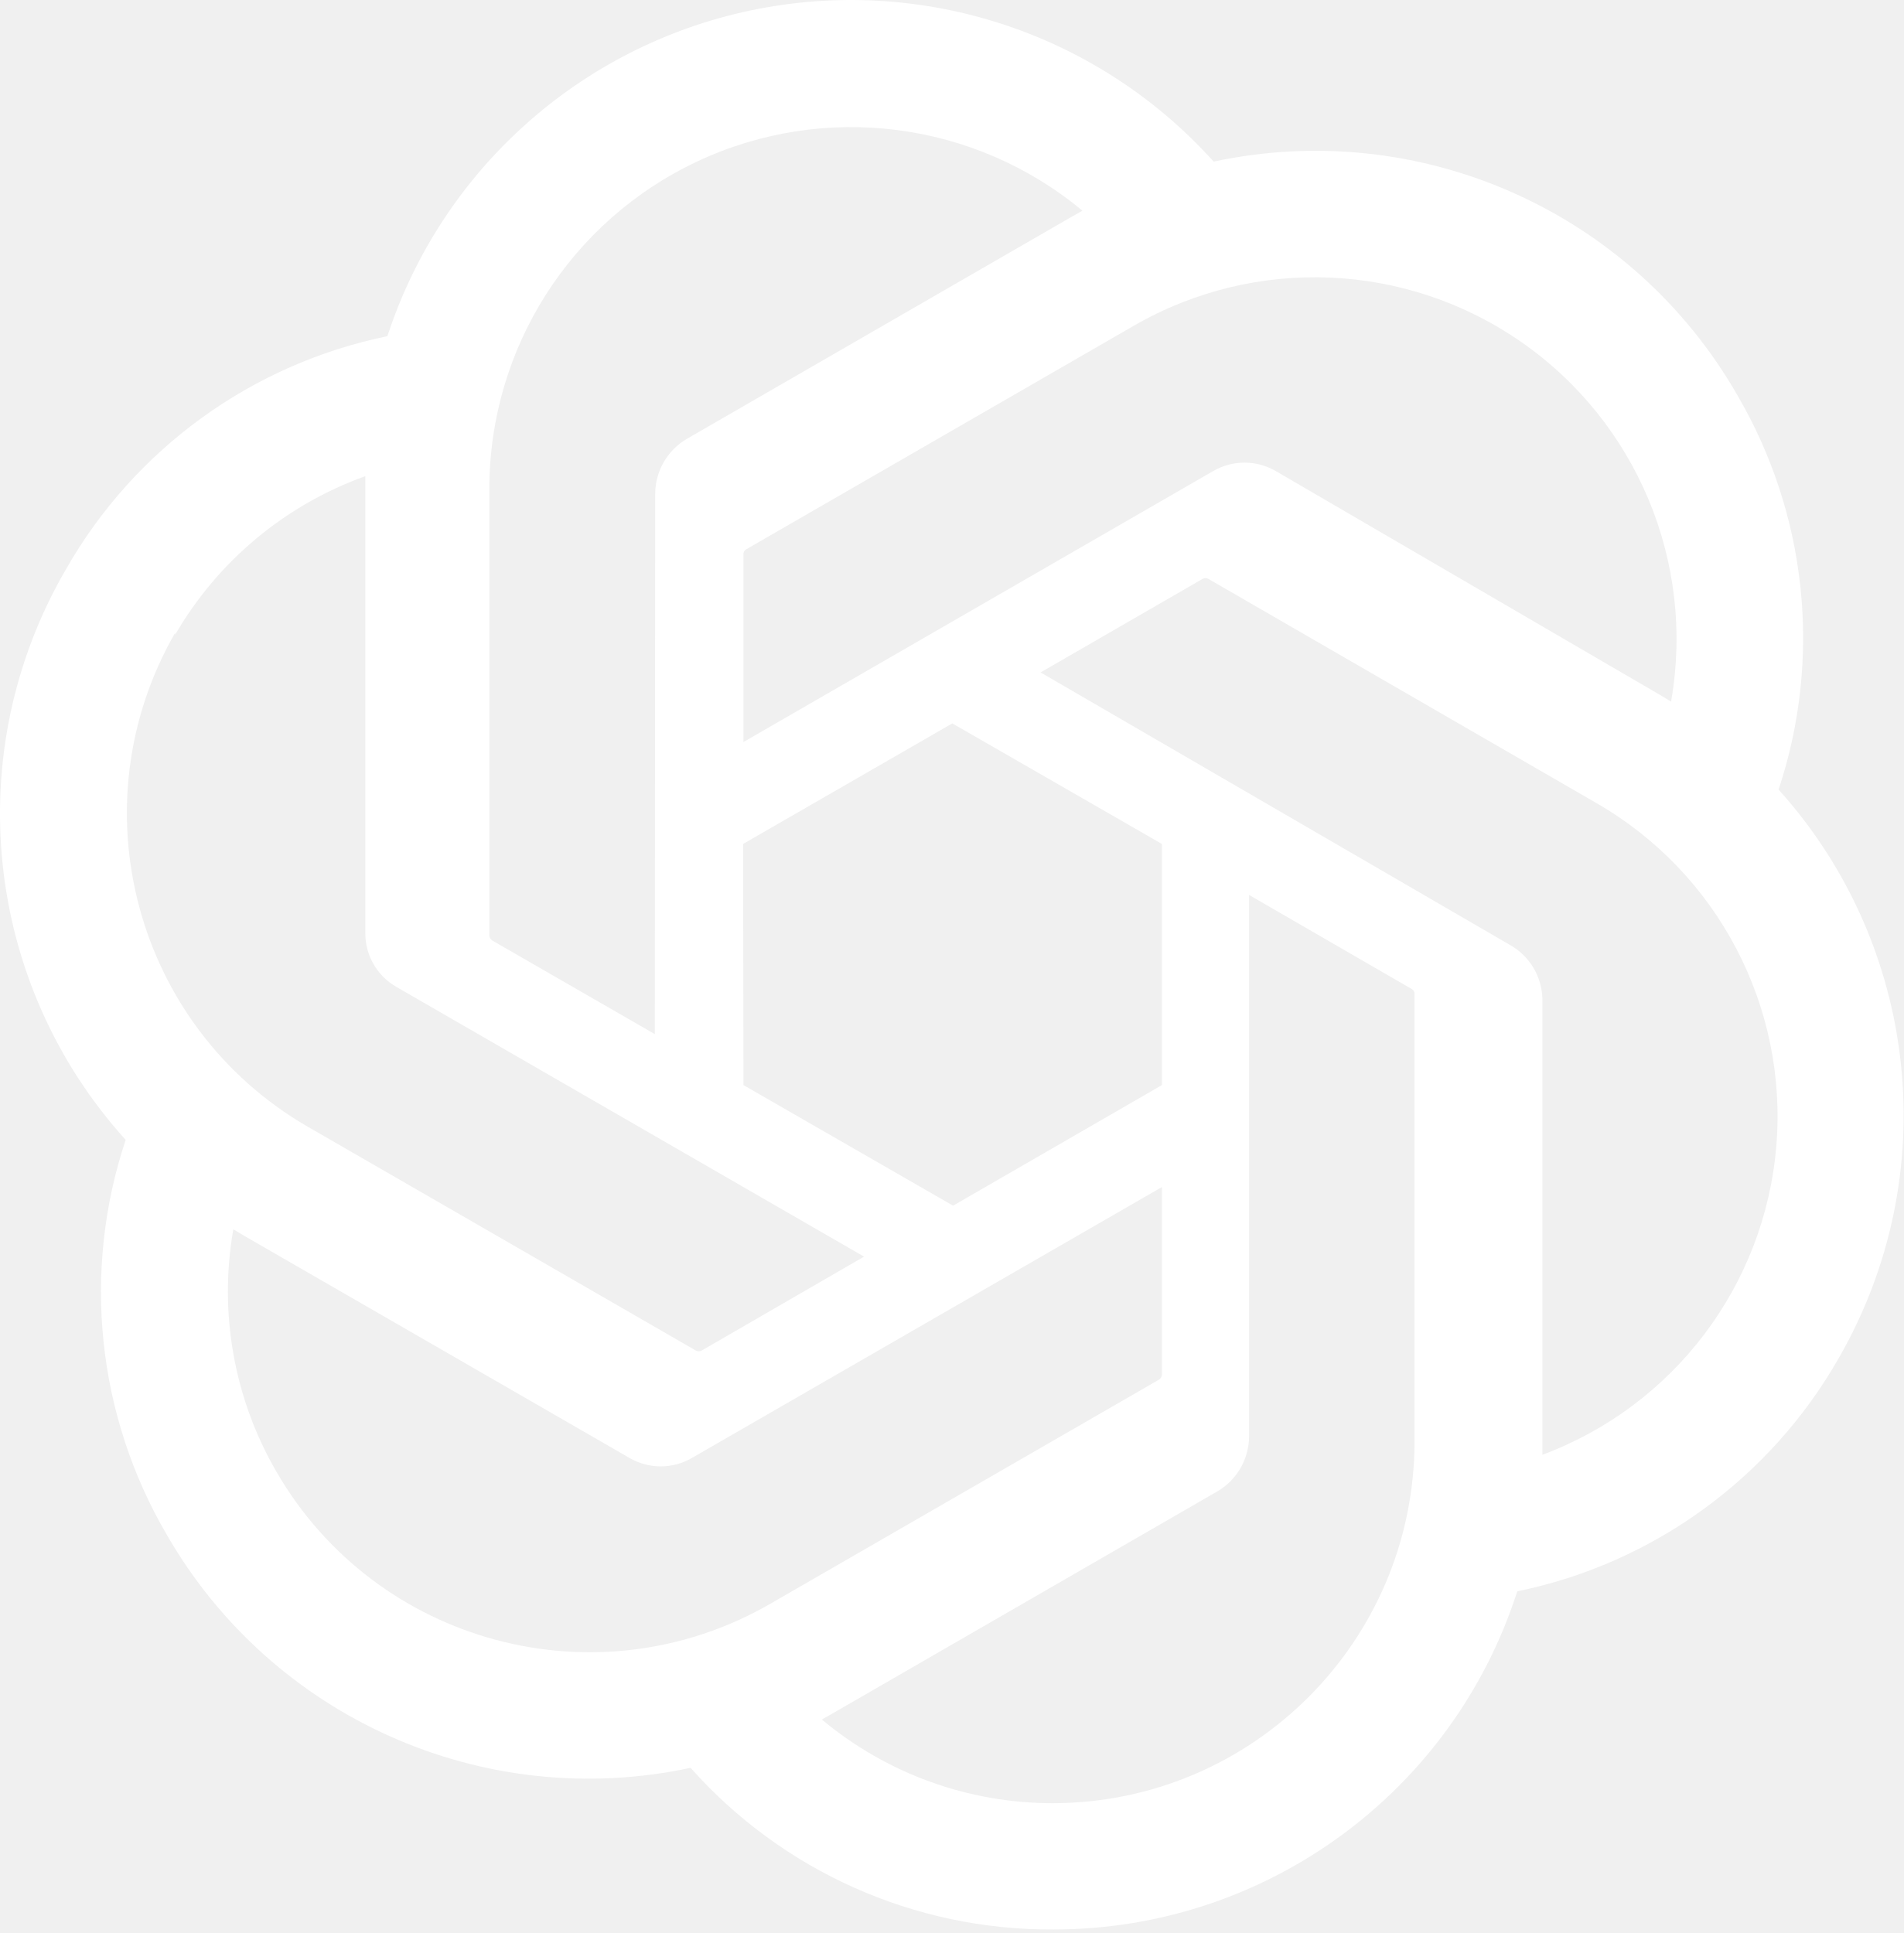
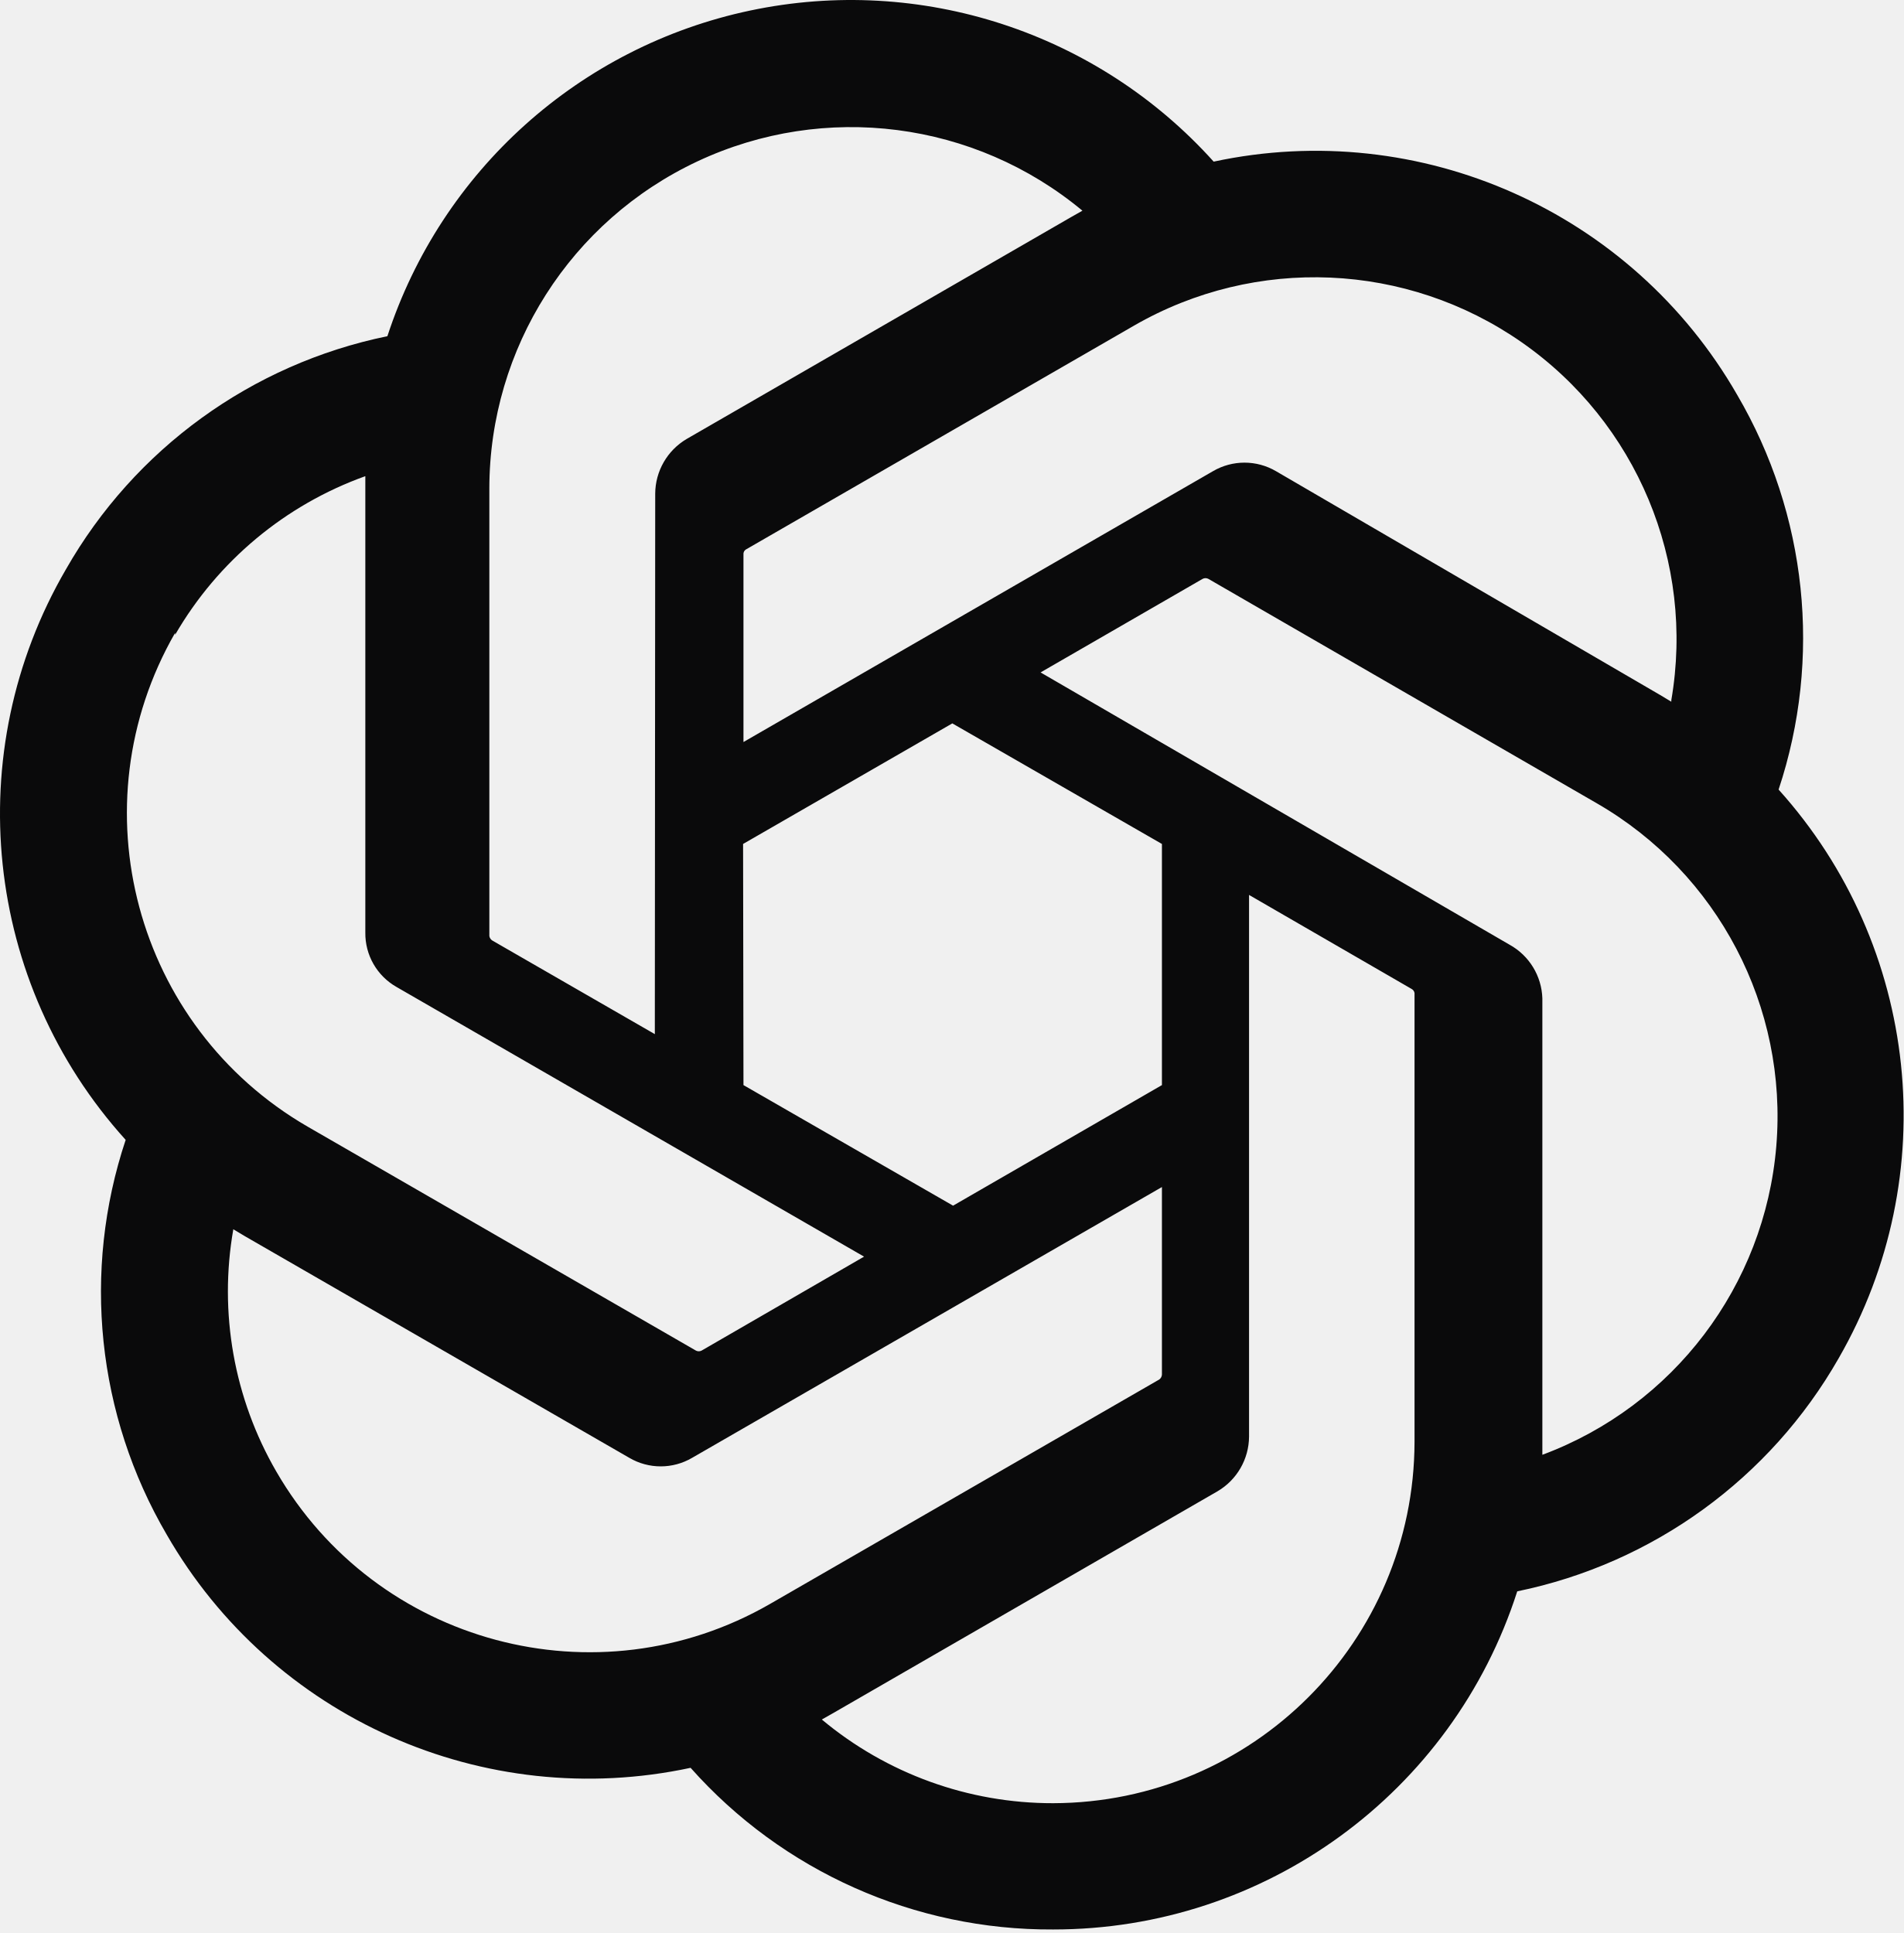
<svg xmlns="http://www.w3.org/2000/svg" width="256" height="260" preserveAspectRatio="xMidYMid" viewBox="0 0 256 260">
-   <path fill="#fff" d="M239.184 106.203a64.716 64.716 0 0 0-5.576-53.103C219.452 28.459 191 15.784 163.213 21.74A65.586 65.586 0 0 0 52.096 45.22a64.716 64.716 0 0 0-43.23 31.36c-14.31 24.602-11.061 55.634 8.033 76.74a64.665 64.665 0 0 0 5.525 53.102c14.174 24.65 42.644 37.324 70.446 31.36a64.72 64.72 0 0 0 48.754 21.744c28.481.025 53.714-18.361 62.414-45.481a64.767 64.767 0 0 0 43.229-31.36c14.137-24.558 10.875-55.423-8.083-76.483Zm-97.56 136.338a48.397 48.397 0 0 1-31.105-11.255l1.535-.87 51.67-29.825a8.595 8.595 0 0 0 4.247-7.367v-72.85l21.845 12.636c.218.111.37.32.409.563v60.367c-.056 26.818-21.783 48.545-48.601 48.601Zm-104.466-44.61a48.345 48.345 0 0 1-5.781-32.589l1.534.921 51.722 29.826a8.339 8.339 0 0 0 8.441 0l63.181-36.425v25.221a.87.87 0 0 1-.358.665l-52.335 30.184c-23.257 13.398-52.97 5.431-66.404-17.803ZM23.549 85.38a48.499 48.499 0 0 1 25.58-21.333v61.39a8.288 8.288 0 0 0 4.195 7.316l62.874 36.272-21.845 12.636a.819.819 0 0 1-.767 0L41.353 151.53c-23.211-13.454-31.171-43.144-17.804-66.405v.256Zm179.466 41.695-63.08-36.63L161.73 77.86a.819.819 0 0 1 .768 0l52.233 30.184a48.6 48.6 0 0 1-7.316 87.635v-61.391a8.544 8.544 0 0 0-4.4-7.213Zm21.742-32.69-1.535-.922-51.619-30.081a8.39 8.39 0 0 0-8.492 0L99.98 99.808V74.587a.716.716 0 0 1 .307-.665l52.233-30.133a48.652 48.652 0 0 1 72.236 50.391v.205ZM88.061 139.097l-21.845-12.585a.87.87 0 0 1-.41-.614V65.685a48.652 48.652 0 0 1 79.757-37.346l-1.535.87-51.67 29.825a8.595 8.595 0 0 0-4.246 7.367l-.051 72.697Zm11.868-25.58 28.138-16.217 28.188 16.218v32.434l-28.086 16.218-28.188-16.218-.052-32.434Z" />
+   <path fill="#0a0a0b" d="M239.184 106.203a64.716 64.716 0 0 0-5.576-53.103C219.452 28.459 191 15.784 163.213 21.74A65.586 65.586 0 0 0 52.096 45.22a64.716 64.716 0 0 0-43.23 31.36c-14.31 24.602-11.061 55.634 8.033 76.74a64.665 64.665 0 0 0 5.525 53.102c14.174 24.65 42.644 37.324 70.446 31.36a64.72 64.72 0 0 0 48.754 21.744c28.481.025 53.714-18.361 62.414-45.481a64.767 64.767 0 0 0 43.229-31.36c14.137-24.558 10.875-55.423-8.083-76.483Zm-97.56 136.338a48.397 48.397 0 0 1-31.105-11.255l1.535-.87 51.67-29.825a8.595 8.595 0 0 0 4.247-7.367v-72.85l21.845 12.636c.218.111.37.32.409.563v60.367c-.056 26.818-21.783 48.545-48.601 48.601Zm-104.466-44.61a48.345 48.345 0 0 1-5.781-32.589l1.534.921 51.722 29.826a8.339 8.339 0 0 0 8.441 0l63.181-36.425v25.221a.87.87 0 0 1-.358.665l-52.335 30.184c-23.257 13.398-52.97 5.431-66.404-17.803ZM23.549 85.38a48.499 48.499 0 0 1 25.58-21.333v61.39a8.288 8.288 0 0 0 4.195 7.316l62.874 36.272-21.845 12.636a.819.819 0 0 1-.767 0L41.353 151.53c-23.211-13.454-31.171-43.144-17.804-66.405v.256Zm179.466 41.695-63.08-36.63L161.73 77.86a.819.819 0 0 1 .768 0l52.233 30.184a48.6 48.6 0 0 1-7.316 87.635v-61.391a8.544 8.544 0 0 0-4.4-7.213Zm21.742-32.69-1.535-.922-51.619-30.081a8.39 8.39 0 0 0-8.492 0L99.98 99.808V74.587a.716.716 0 0 1 .307-.665l52.233-30.133a48.652 48.652 0 0 1 72.236 50.391v.205ZM88.061 139.097l-21.845-12.585a.87.87 0 0 1-.41-.614V65.685a48.652 48.652 0 0 1 79.757-37.346l-1.535.87-51.67 29.825a8.595 8.595 0 0 0-4.246 7.367l-.051 72.697Zm11.868-25.58 28.138-16.217 28.188 16.218v32.434l-28.086 16.218-28.188-16.218-.052-32.434Z" />
</svg>
